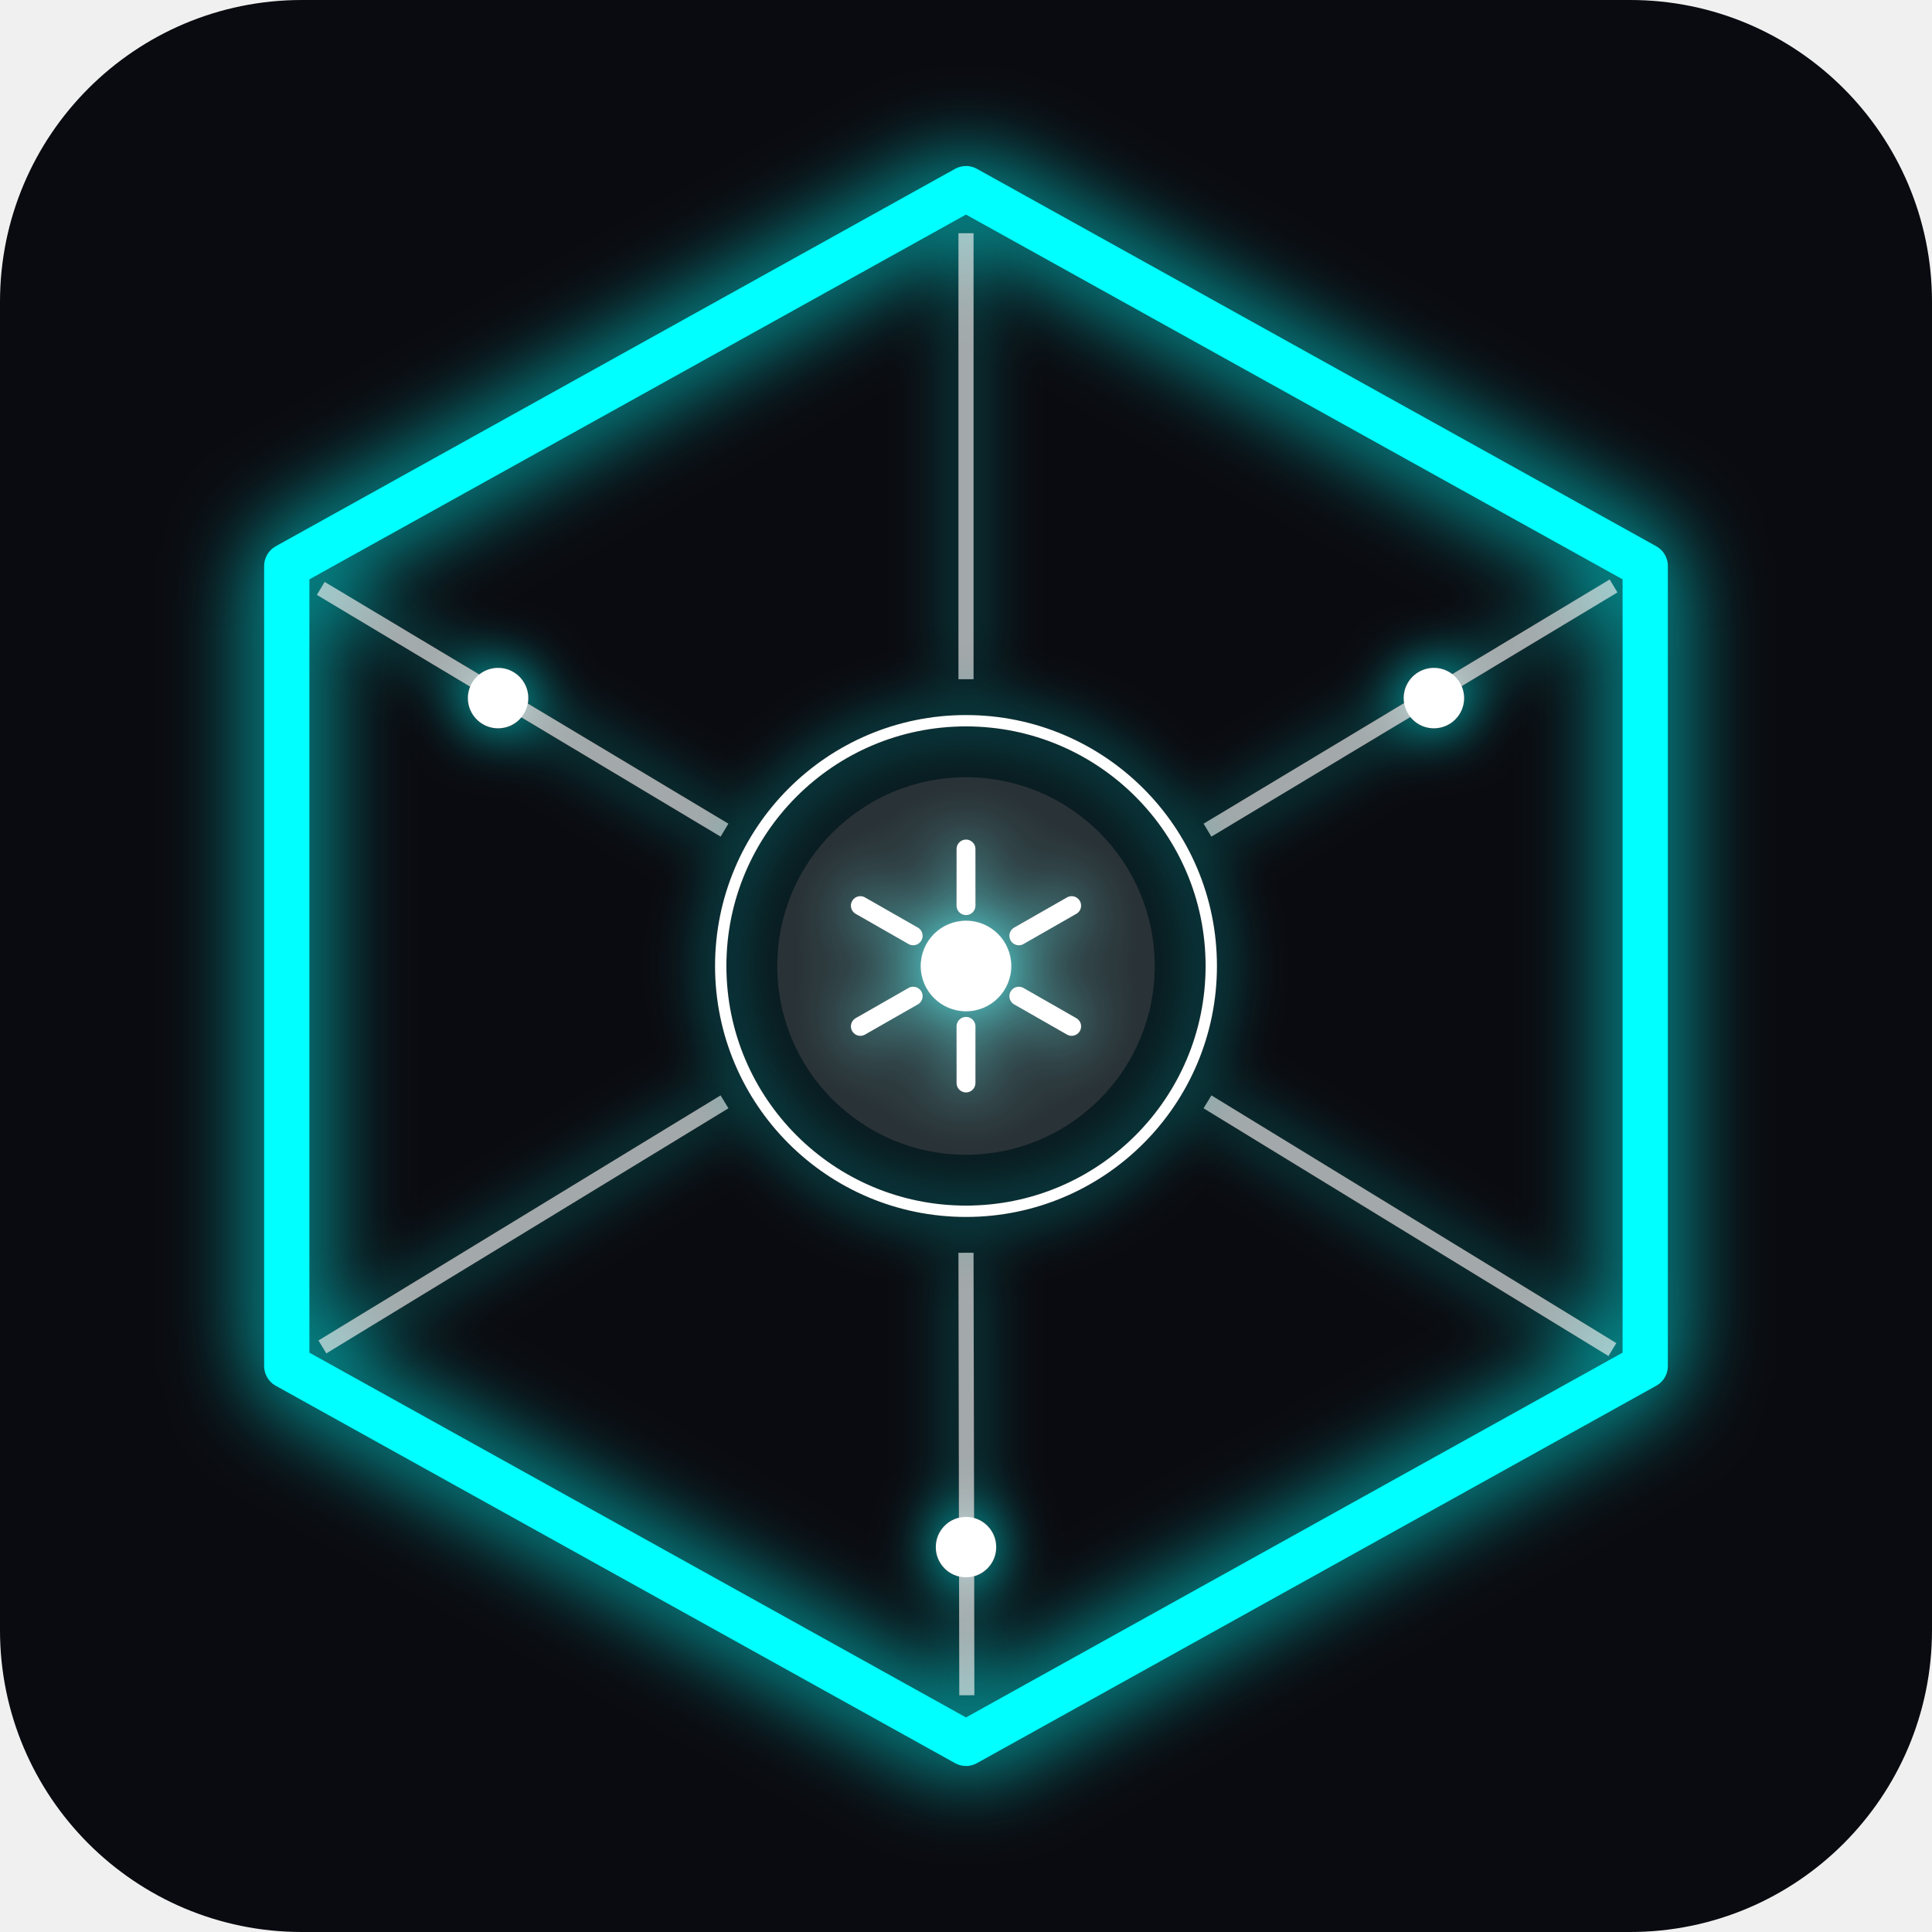
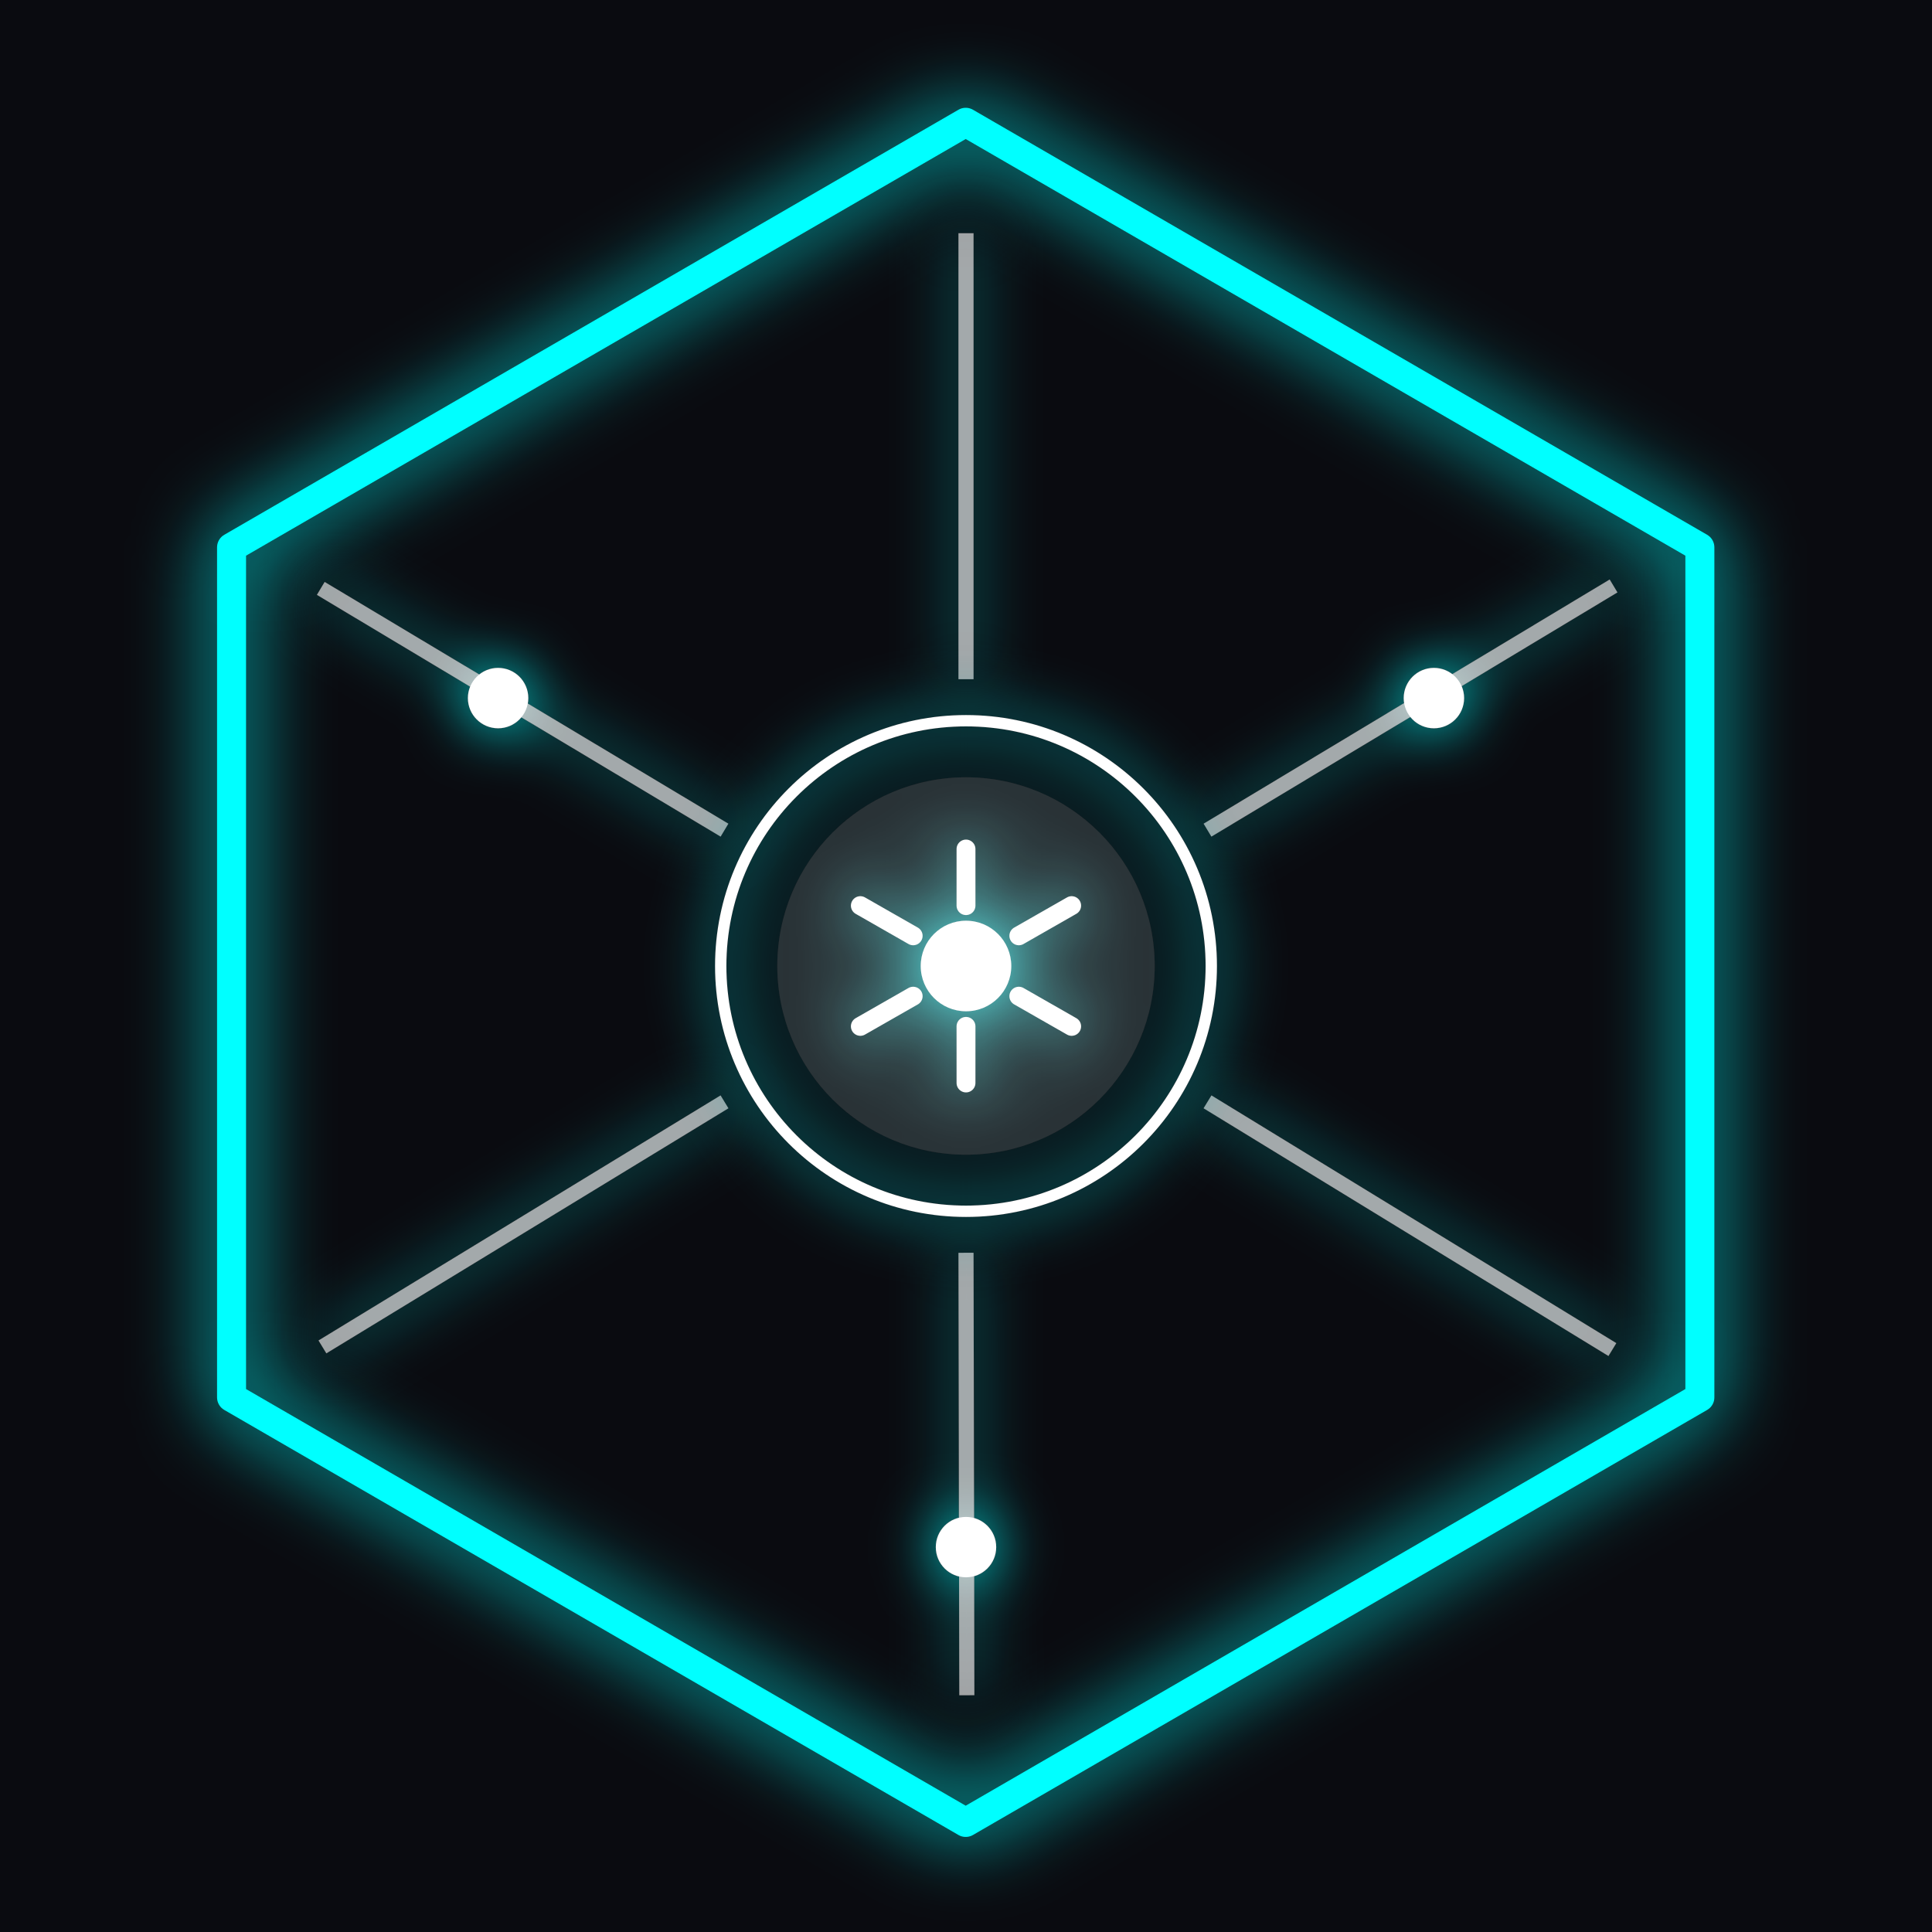
- <svg xmlns="http://www.w3.org/2000/svg" width="512" height="512" viewBox="0 0 512 512" version="1.1" id="svg15">
+ <svg xmlns="http://www.w3.org/2000/svg" width="200" height="200" viewBox="0 0 200 200" version="1.1" id="svg15">
  <defs id="defs4">
    <filter id="neonGlow" x="-0.097" y="-0.084" width="1.193" height="1.169">
      <feGaussianBlur in="SourceGraphic" stdDeviation="12" result="blur" id="feGaussianBlur1" />
      <feMerge id="feMerge2">
        <feMergeNode in="blur" id="feMergeNode1" />
        <feMergeNode in="SourceGraphic" id="feMergeNode2" />
      </feMerge>
    </filter>
    <filter id="whiteGlow" x="-0.159" y="-0.159" width="1.318" height="1.318">
      <feGaussianBlur in="SourceGraphic" stdDeviation="8" result="blur" id="feGaussianBlur2" />
      <feColorMatrix type="matrix" values="0 0 0 0 0  0 1 0 0 1  0 0 1 0 1  0 0 0 1 0" in="blur" result="cyanBlur" id="feColorMatrix2" />
      <feMerge id="feMerge4">
        <feMergeNode in="cyanBlur" id="feMergeNode3" />
        <feMergeNode in="SourceGraphic" id="feMergeNode4" />
      </feMerge>
    </filter>
+     <filter id="cyanGlow" x="-0.073" y="-0.063" width="1.146" height="1.126">
+       <feGaussianBlur in="SourceGraphic" stdDeviation="4" result="blur" id="feGaussianBlur1-0" />
+       <feMerge id="feMerge2-9">
+         <feMergeNode in="blur" id="feMergeNode1-4" />
+         <feMergeNode in="SourceGraphic" id="feMergeNode2-8" />
+       </feMerge>
+     </filter>
  </defs>
-   <rect width="512" height="512" fill="#0A0B10" rx="80" ry="80" id="rect4" />
-   <polygon points="256,50 436,150 436,362 256,462 76,362 76,150" fill="none" stroke="#00FFFF" stroke-width="12" filter="url(#neonGlow)" stroke-linejoin="round" id="polygon4" />
-   <g filter="url(#whiteGlow)" stroke="white" stroke-width="4" fill="white" id="g12">
+   <rect width="200" height="200" fill="#0a0b10" rx="0" ry="0" id="rect4" x="0" y="0" style="stroke-width:0.391" />
+   <g filter="url(#cyanGlow)" id="g6" transform="translate(99.96995,100.6589)">
+     <polygon points="-76,-44 0,-88 76,-44 76,44 0,88 -76,44 " fill="none" stroke="#00ffff" stroke-width="3" stroke-linejoin="round" id="polygon6" />
+   </g>
+   <g filter="url(#whiteGlow)" stroke="#ffffff" stroke-width="4" fill="#ffffff" id="g12" transform="scale(0.390625)">
    <path d="M 256,61.806 V 180" opacity="0.6" id="path4" />
    <path d="M 427.612,155.282 320,220" opacity="0.6" id="path5" />
    <path d="M 427.301,357.65 320,292" opacity="0.6" id="path6" />
    <path d="M 256.22,449.258 256,332" opacity="0.6" id="path7" />
    <path d="M 85.446,356.947 192,292" opacity="0.6" id="path8" />
    <path d="M 85.007,155.931 192,220" opacity="0.6" id="path9" />
    <circle cx="380" cy="185" r="6" id="circle10" />
    <circle cx="256" cy="410" r="6" id="circle11" />
    <circle cx="132" cy="185" r="6" id="circle12" />
  </g>
-   <g filter="url(#whiteGlow)" id="g15">
-     <circle cx="256" cy="256" r="65" fill="none" stroke="white" stroke-width="3" id="circle13" />
-     <circle cx="256" cy="256" r="50" fill="white" opacity="0.1" id="circle14" />
-     <circle cx="256" cy="256" r="12" fill="white" id="circle15" />
-     <path d="M 256,225 L 256,240 M 256,272 L 256,287 M 228,240 L 242,248 M 270,264 L 284,272 M 228,272 L 242,264 M 270,248 L 284,240" stroke="white" stroke-width="5" stroke-linecap="round" id="path15" />
+   <g filter="url(#whiteGlow)" id="g15" transform="scale(0.390625)">
+     <circle cx="256" cy="256" r="65" fill="none" stroke="#ffffff" stroke-width="3" id="circle13" />
+     <circle cx="256" cy="256" r="50" fill="#ffffff" opacity="0.1" id="circle14" />
+     <circle cx="256" cy="256" r="12" fill="#ffffff" id="circle15" />
+     <path d="m 256,225 v 15 m 0,32 v 15 m -28,-47 14,8 m 28,16 14,8 m -56,0 14,-8 m 28,-16 14,-8" stroke="#ffffff" stroke-width="5" stroke-linecap="round" id="path15" />
  </g>
</svg>
